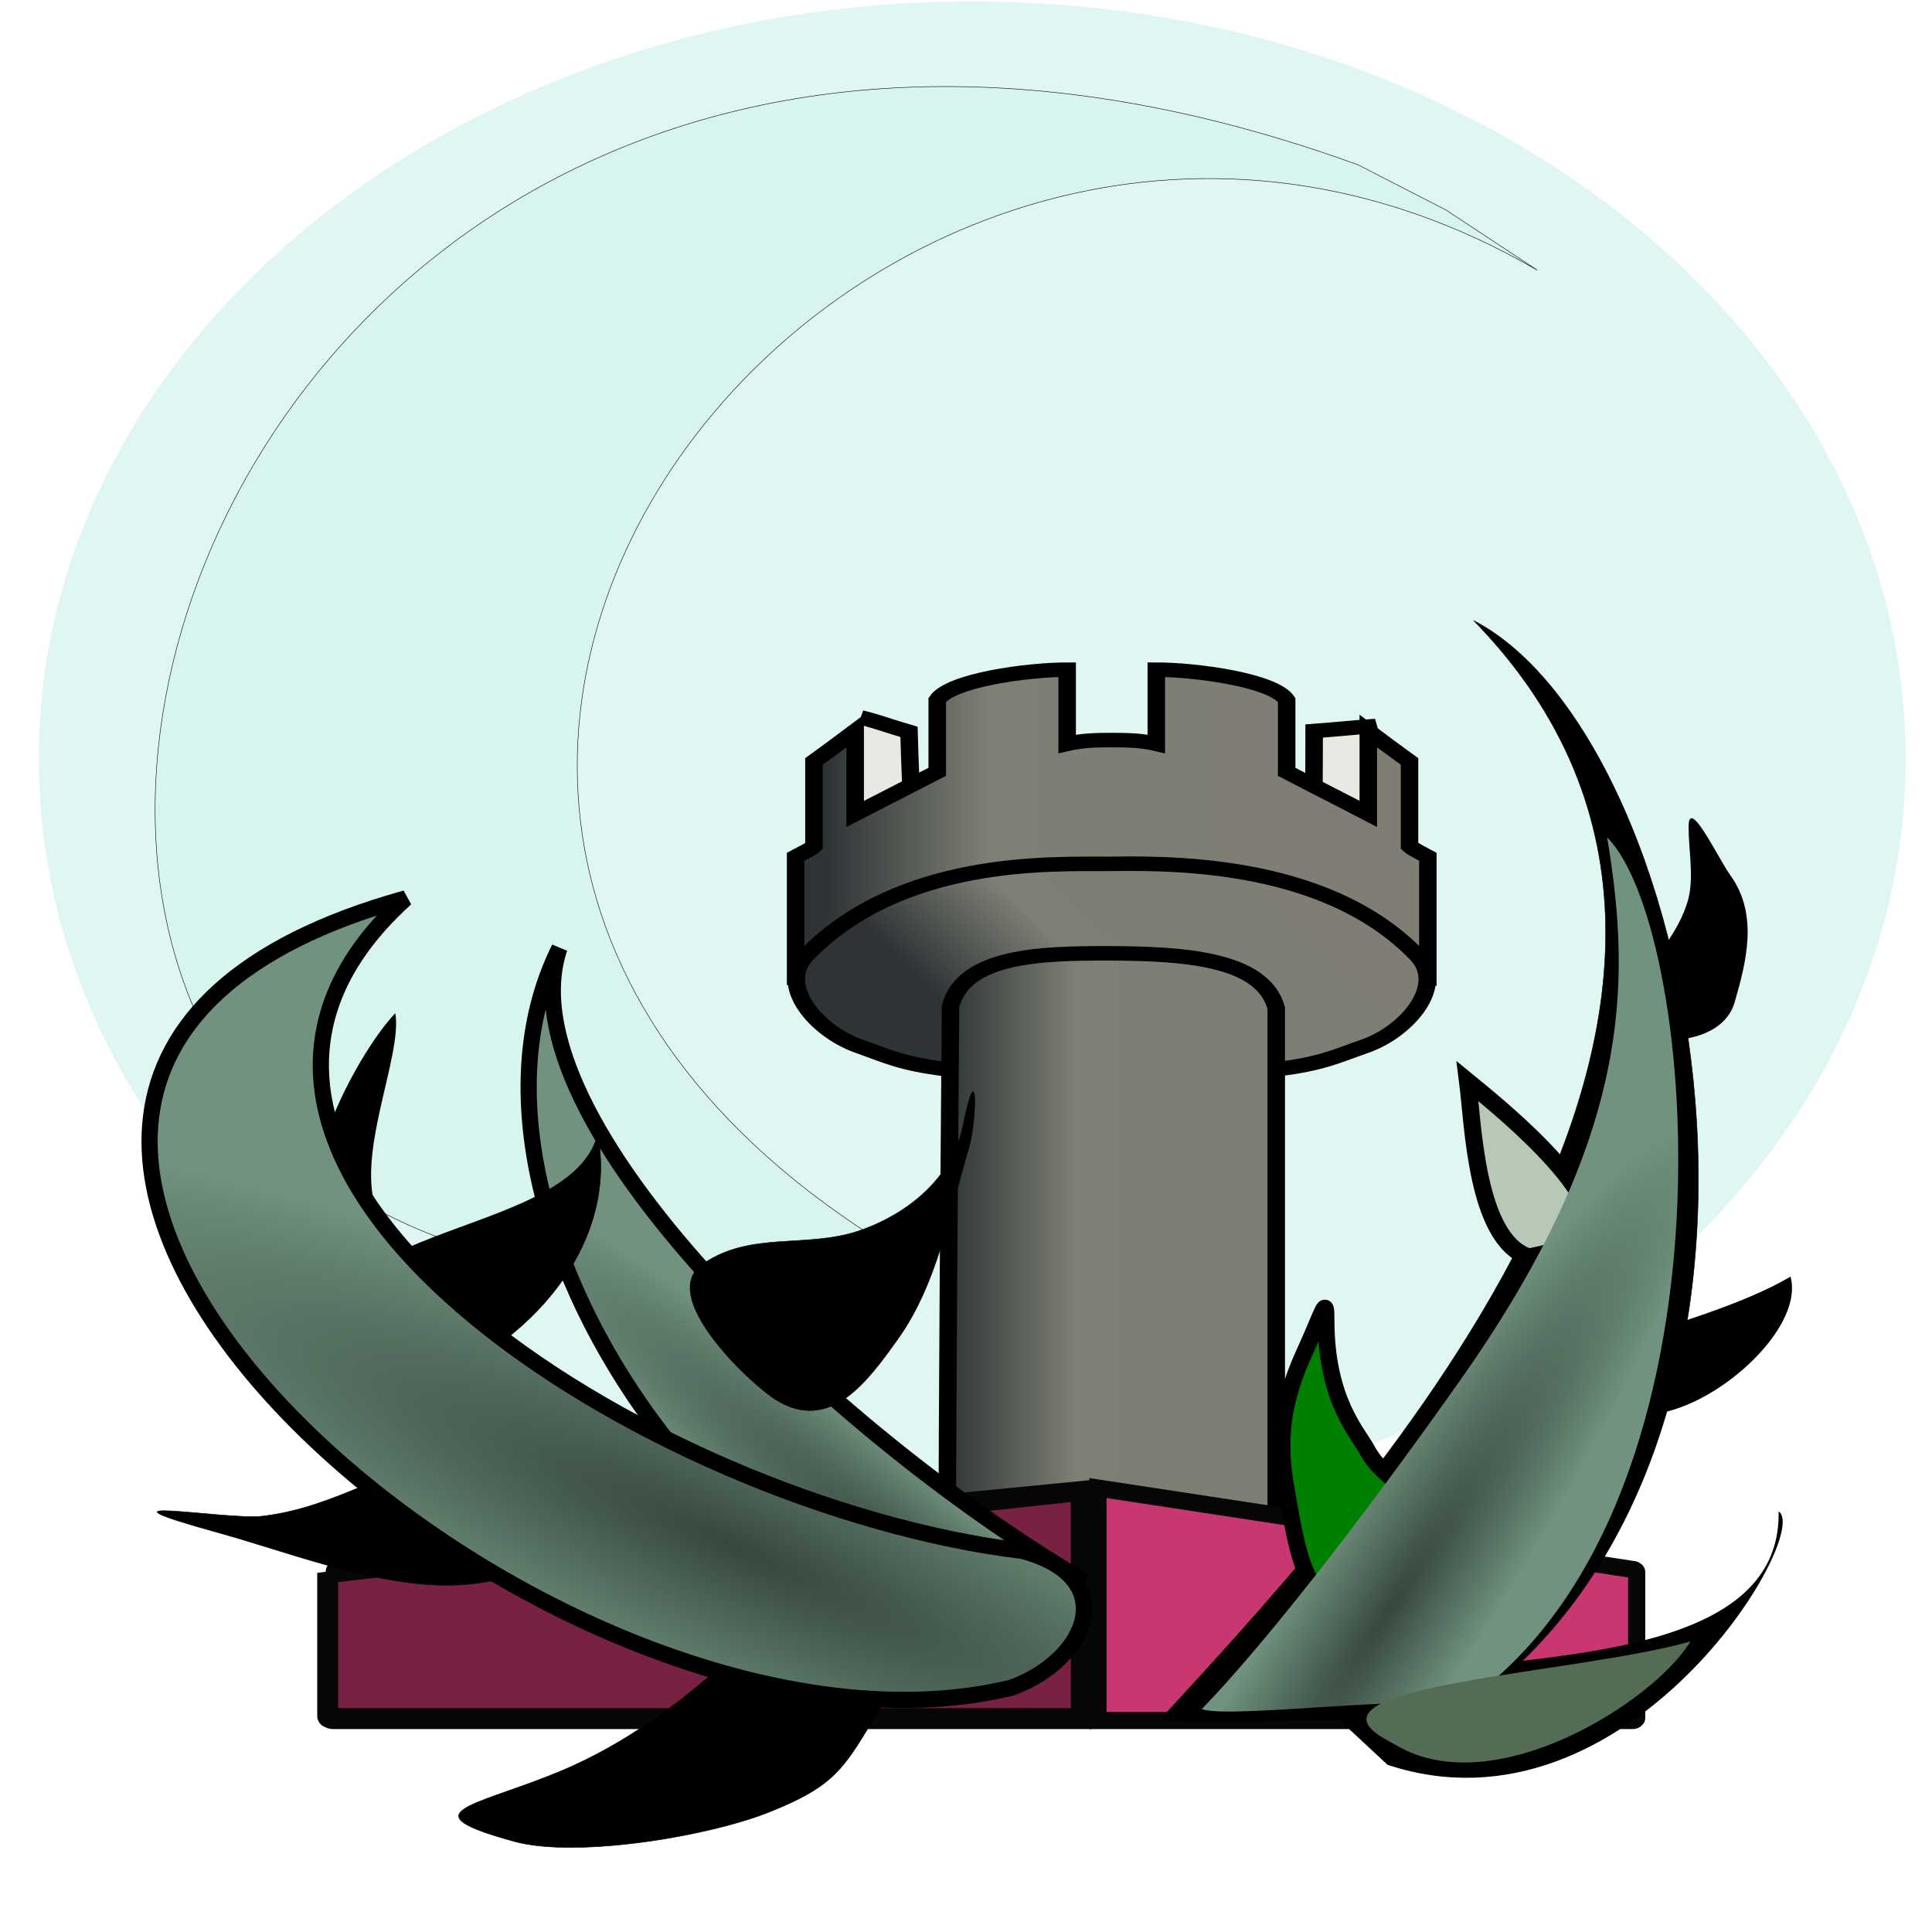
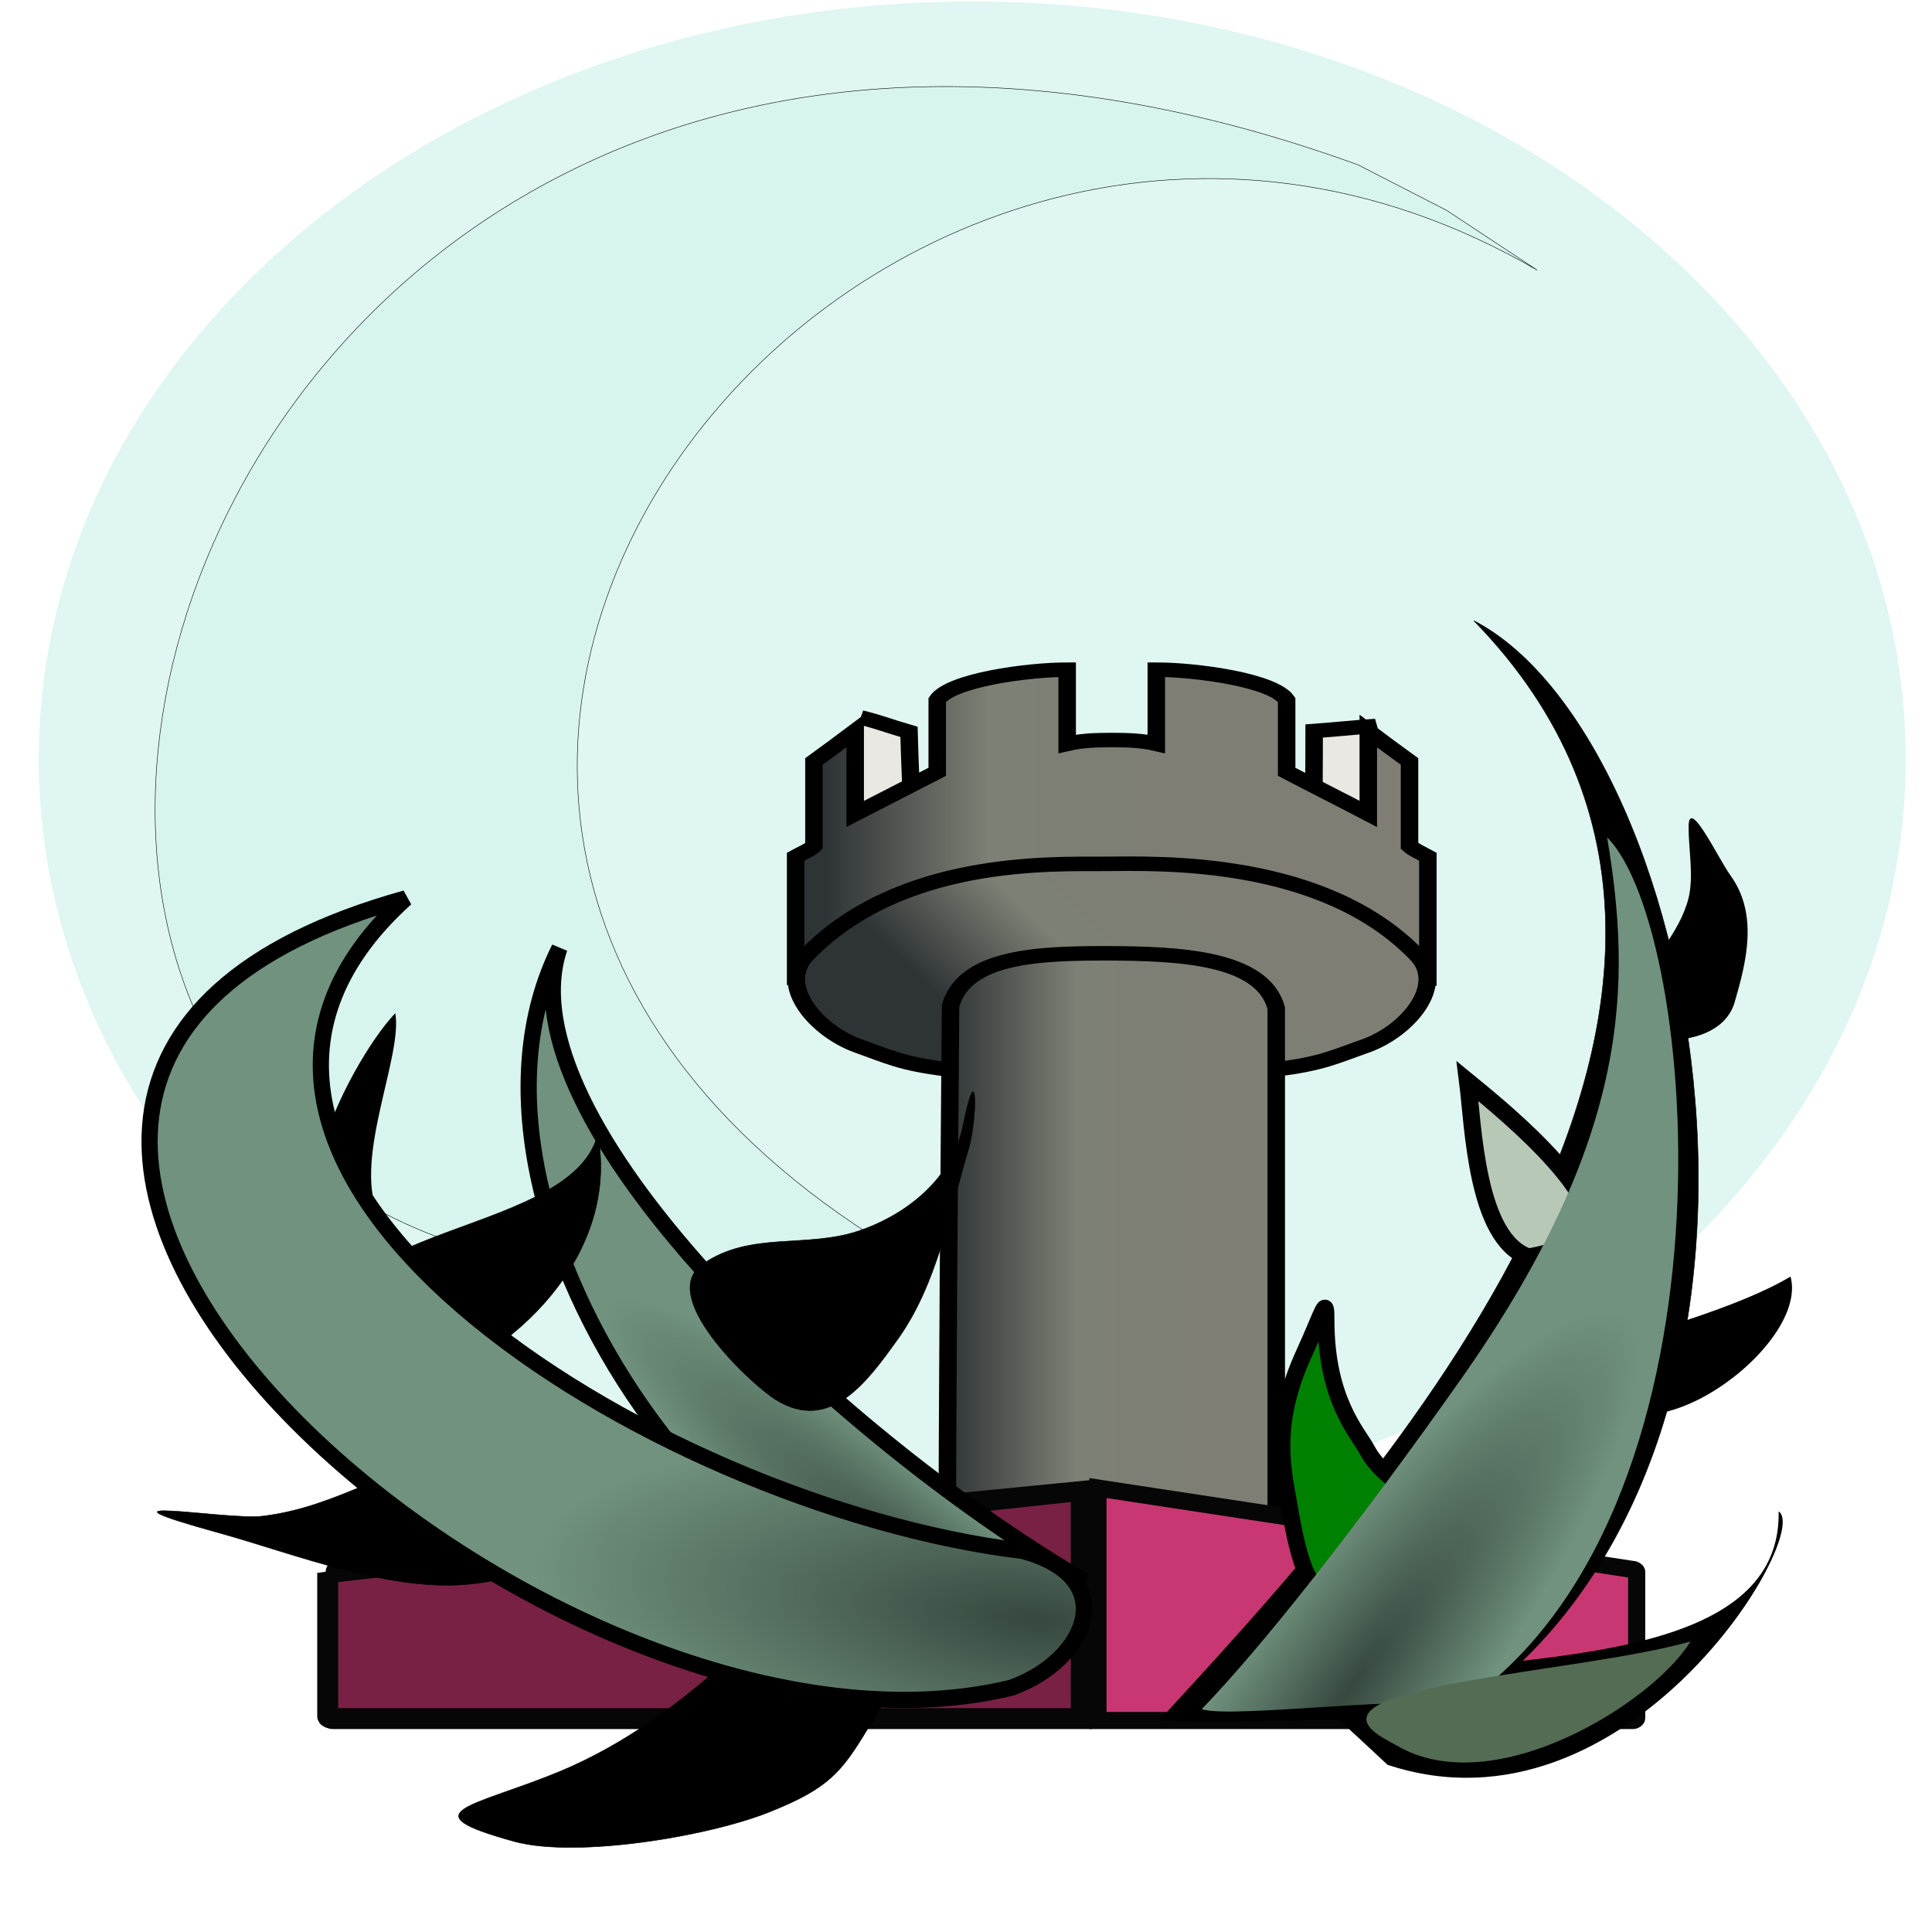
<svg xmlns="http://www.w3.org/2000/svg" xmlns:xlink="http://www.w3.org/1999/xlink" width="48" height="48" viewBox="0 0 1.518 4.056" id="svg2464" version="1.0">
  <defs id="defs2499">
    <linearGradient id="linearGradient3216">
      <stop style="stop-color:#37483e;stop-opacity:1;" offset="0" id="stop3218" />
      <stop style="stop-color:#70927e;stop-opacity:1;" offset="1" id="stop3220" />
    </linearGradient>
    <linearGradient id="linearGradient4771">
      <stop style="stop-color:#555753;stop-opacity:1;" offset="0" id="stop4773" />
      <stop style="stop-color:#000000;stop-opacity:1;" offset="1" id="stop4775" />
    </linearGradient>
    <linearGradient id="linearGradient3167">
      <stop style="stop-color:#2e3436;stop-opacity:1;" offset="0" id="stop3169" />
      <stop id="stop3175" offset="0.061" style="stop-color:#2e3436;stop-opacity:1;" />
      <stop style="stop-color:#7d8074;stop-opacity:1;" offset="0.407" id="stop3177" />
      <stop style="stop-color:#807d74;stop-opacity:1;" offset="1" id="stop3171" />
    </linearGradient>
    <linearGradient xlink:href="#linearGradient3167" id="linearGradient3185" x1="-0.638" y1="4.092" x2="0.077" y2="3.486" gradientUnits="userSpaceOnUse" />
    <linearGradient xlink:href="#linearGradient3167" id="linearGradient3211" x1="-0.779" y1="3.738" x2="0.361" y2="3.738" gradientUnits="userSpaceOnUse" />
    <linearGradient xlink:href="#linearGradient3167" id="linearGradient3200" x1="-0.478" y1="4.843" x2="0.438" y2="4.843" gradientUnits="userSpaceOnUse" />
-     <radialGradient xlink:href="#linearGradient3216" id="radialGradient4815" gradientUnits="userSpaceOnUse" gradientTransform="matrix(-1.69094,-0.7895685,0.1543118,-0.330474,0.3960596,4.77243)" cx="0.457" cy="3.514" fx="0.457" fy="3.514" r="0.981" />
-     <radialGradient xlink:href="#linearGradient3216" id="radialGradient4836" gradientUnits="userSpaceOnUse" gradientTransform="matrix(0.1918276,-0.224165,1.799627,1.540018,-5.354123,-1.525683)" cx="0.825" cy="3.317" fx="0.825" fy="3.317" r="0.577" />
-     <radialGradient xlink:href="#linearGradient3216" id="radialGradient3222" cx="1.585" cy="3.063" fx="1.585" fy="3.063" r="0.5" gradientTransform="matrix(0.3249926,0.211103,-1.298291,1.998717,5.11287,-3.08416)" gradientUnits="userSpaceOnUse" />
+     <radialGradient xlink:href="#linearGradient3216" id="radialGradient4815" gradientUnits="userSpaceOnUse" gradientTransform="matrix(-1.066124,-0.1271125,4.318003e-2,-0.3621611,0.7417425,4.812746)" cx="0.116" cy="3.866" fx="0.116" fy="3.866" r="0.981" />
+     <radialGradient xlink:href="#linearGradient3216" id="radialGradient4836" gradientUnits="userSpaceOnUse" gradientTransform="matrix(0.1927463,-0.2233755,1.313664,1.133535,-3.742841,-0.1779454)" cx="0.825" cy="3.317" fx="0.825" fy="3.317" r="0.577" />
+     <radialGradient xlink:href="#linearGradient3216" id="radialGradient3222" cx="1.659" cy="3.179" fx="1.659" fy="3.179" r="0.5" gradientTransform="matrix(0.3692717,0.2732122,-1.168106,1.578804,4.662458,-1.921241)" gradientUnits="userSpaceOnUse" />
+     <radialGradient xlink:href="#linearGradient3216" id="radialGradient3279" gradientUnits="userSpaceOnUse" gradientTransform="matrix(-1.509493,-0.7048435,0.1377533,-0.2950123,0.3034133,4.586348)" cx="0.457" cy="3.514" fx="0.457" fy="3.514" r="0.981" />
  </defs>
  <path style="opacity:0.786;fill:#d7f4ee;fill-opacity:1;stroke:none;stroke-width:0.01;stroke-miterlimit:4;stroke-dasharray:none;stroke-opacity:1" id="path3426" d="M -4.466,-2.487 A 2.121,1.927 0 1 1 -8.708,-2.487 A 2.121,1.927 0 1 1 -4.466,-2.487 z" transform="matrix(0.9239629,0,0,0.8253146,6.858243,3.645982)" />
  <path style="fill:#d7f4ee;fill-rule:evenodd;stroke:#000000;stroke-width:0.001;stroke-linecap:butt;stroke-linejoin:miter;stroke-miterlimit:4;stroke-dasharray:none;stroke-opacity:1" d="M 1.582,0.346 C -1.143,-0.643 -1.95,3.179 0.599,2.618 C -0.966,1.659 0.585,-0.232 1.958,0.567 L 1.767,0.441 L 1.582,0.346 z" id="path3409" />
  <path style="fill:#000000;fill-opacity:1;fill-rule:evenodd;stroke:#060606;stroke-width:0.037;stroke-miterlimit:4;stroke-dasharray:none;stroke-opacity:1" d="M 0.971,3.609 L 0.971,3.108 C 0.967,3.108 -0.089,3.287 -0.089,3.289 L -0.089,3.604 C -0.089,3.606 -0.084,3.609 -0.08,3.609 L 0.971,3.609 z" id="path3407" />
  <g id="g2474" transform="matrix(1.12958,0,0,1.12958,7.02535,3.756229)">
    <path d="M -0.415,7.336 C -0.415,6.79 -0.415,6.483 -0.415,5.936" id="path2476" />
  </g>
  <g transform="matrix(1.708183,0,0,1.387555,2.274282,-2.732103)" id="g2503" style="fill:#000000;fill-opacity:1" />
  <g transform="matrix(0.8743597,0,0,0.7244661,1.094008,-0.9991025)" id="g2486">
    <path d="M -0.688,3.757 C -0.688,3.738 -0.515,3.698 -0.515,3.679 C -0.515,3.66 -0.518,3.591 -0.52,3.5 C -0.571,3.482 -0.59,3.472 -0.636,3.458" id="path2488" style="fill:#eae8e3;fill-opacity:1;stroke:#000000;stroke-width:0.042;stroke-miterlimit:4;stroke-dasharray:none;stroke-opacity:1" />
  </g>
  <g id="g2490" transform="matrix(1.12958,0,0,1.12958,7.02535,3.756229)">
    <path d="M 0.375,7.336 C 0.375,6.79 0.375,6.483 0.375,5.936" id="path2492" />
  </g>
  <g transform="matrix(0.8743597,0,0,0.7244661,1.082445,-0.9799417)" id="g2494">
    <path d="M 0.596,3.458 C 0.66,3.722 0.652,3.772 0.617,3.802 C 0.621,3.704 0.467,3.674 0.466,3.654 C 0.465,3.616 0.466,3.596 0.466,3.471 C 0.521,3.466 0.559,3.461 0.596,3.458 z" id="path2496" style="fill:#eae8e3;fill-opacity:1;stroke:#000000;stroke-width:0.042;stroke-miterlimit:4;stroke-dasharray:none;stroke-opacity:1" />
  </g>
  <g transform="matrix(0.8743597,0,0,0.7244661,1.082445,-0.9703614)" id="g2482" style="fill-opacity:1">
    <path d="M 0.739,4.196 C 0.739,4.096 0.739,3.922 0.739,3.822 C 0.724,3.812 0.705,3.802 0.695,3.791 C 0.695,3.71 0.695,3.628 0.695,3.546 C 0.662,3.517 0.629,3.488 0.596,3.458 C 0.596,3.538 0.596,3.618 0.596,3.698 C 0.531,3.657 0.465,3.617 0.4,3.576 C 0.4,3.507 0.4,3.424 0.4,3.368 C 0.368,3.31 0.181,3.28 0.087,3.28 C 0.087,3.352 0.087,3.423 0.087,3.495 C 0.052,3.485 0.018,3.484 -0.02,3.484 C -0.058,3.484 -0.091,3.485 -0.127,3.495 C -0.127,3.423 -0.127,3.352 -0.127,3.28 C -0.221,3.28 -0.407,3.31 -0.439,3.368 C -0.439,3.424 -0.439,3.507 -0.439,3.576 C -0.505,3.617 -0.57,3.657 -0.636,3.698 C -0.636,3.618 -0.636,3.538 -0.636,3.458 C -0.669,3.488 -0.702,3.517 -0.735,3.546 C -0.735,3.628 -0.735,3.71 -0.735,3.791 C -0.744,3.802 -0.764,3.812 -0.779,3.822 C -0.779,3.922 -0.779,4.094 -0.779,4.194" id="path2484" style="fill:url(#linearGradient3211);fill-opacity:1;stroke:#000000;stroke-width:0.042;stroke-linejoin:miter;stroke-miterlimit:4;stroke-dasharray:none;stroke-opacity:1" />
  </g>
  <g transform="matrix(0.8743597,0,0,0.7244661,1.082445,-0.9799417)" id="g2478" style="fill-opacity:1">
    <path d="M 0.377,4.451 C 0.485,4.435 0.515,4.415 0.591,4.383 C 0.691,4.339 0.782,4.208 0.714,4.122 C 0.488,3.838 0.092,3.855 -0.037,3.856 C -0.161,3.857 -0.528,3.838 -0.754,4.122 C -0.822,4.208 -0.73,4.339 -0.63,4.383 C -0.555,4.415 -0.525,4.435 -0.417,4.451" id="path2480" style="fill:url(#linearGradient3185);fill-opacity:1;stroke:#000000;stroke-width:0.042;stroke-miterlimit:4;stroke-dasharray:none;stroke-opacity:1" />
  </g>
  <g transform="matrix(0.8743597,0,0,0.7244661,1.082445,-0.9320398)" id="g2470" style="fill-opacity:1">
    <path d="M 0.375,5.87 C 0.375,5.312 0.375,4.684 0.375,4.208 C 0.342,4.06 0.141,4.05 -0.029,4.049 C -0.188,4.049 -0.374,4.054 -0.407,4.202 C -0.41,4.68 -0.415,5.312 -0.415,5.87" id="path2472" style="fill:url(#linearGradient3200);fill-opacity:1;stroke:#000000;stroke-width:0.042;stroke-miterlimit:4;stroke-dasharray:none;stroke-opacity:1" />
  </g>
  <path style="fill:#c83771;fill-opacity:1;fill-rule:evenodd;stroke:#060606;stroke-width:0.036;stroke-miterlimit:4;stroke-dasharray:none;stroke-opacity:1" d="M 1.036,3.612 L 2.159,3.612 C 2.163,3.612 2.167,3.609 2.167,3.607 L 2.167,3.3 C 2.167,3.298 2.163,3.295 2.159,3.295 L 1.036,3.124 L 1.036,3.612 z" id="path3563" />
  <path style="fill:#782144;fill-opacity:1;fill-rule:evenodd;stroke:#060606;stroke-width:0.044;stroke-miterlimit:4;stroke-dasharray:none;stroke-opacity:1" d="M 1.001,3.608 L 1.001,3.129 C 0.995,3.129 -0.581,3.3 -0.581,3.302 L -0.581,3.603 C -0.581,3.605 -0.575,3.608 -0.569,3.608 L 1.001,3.608 z" id="rect3353" />
  <path style="fill:#000000;fill-rule:evenodd;stroke:#000000;stroke-width:0;stroke-linecap:butt;stroke-linejoin:miter;stroke-miterlimit:4;stroke-dasharray:none;stroke-opacity:1" d="M 2.056,2.836 C 2.187,2.799 2.383,2.744 2.49,2.68 C 2.533,2.838 2.119,3.123 2.067,2.868 L 2.056,2.836 L 2.056,2.836 z" id="path3300" />
  <path style="fill:#000000;fill-rule:evenodd;stroke:#000000;stroke-width:0.001;stroke-linecap:butt;stroke-linejoin:miter;stroke-miterlimit:4;stroke-dasharray:none;stroke-opacity:1" d="M 1.756,3.621 C 2.607,3.09 2.314,1.556 1.825,1.303 C 2.599,2.097 1.544,3.198 1.166,3.611 C 1.362,3.623 1.56,3.596 1.756,3.621 z" id="path3302" />
  <path style="fill:#000000;fill-rule:evenodd;stroke:#000000;stroke-width:0;stroke-linecap:butt;stroke-linejoin:miter;stroke-miterlimit:4;stroke-dasharray:none;stroke-opacity:1" d="M 2.148,2.062 C 2.187,2.042 2.258,1.958 2.276,1.885 C 2.287,1.839 2.276,1.784 2.276,1.736 C 2.276,1.67 2.338,1.802 2.364,1.838 C 2.423,1.92 2.397,2.02 2.373,2.103 C 2.358,2.157 2.3,2.184 2.227,2.184 C 2.191,2.184 2.155,2.113 2.148,2.096 C 2.145,2.085 2.148,2.073 2.148,2.062 z" id="path3308" />
  <path style="fill:#b7c8b7;fill-rule:evenodd;stroke:#000000;stroke-width:0.036;stroke-linecap:butt;stroke-linejoin:miter;stroke-miterlimit:4;stroke-dasharray:none;stroke-opacity:1" d="M 2.068,2.596 C 2.102,2.501 1.862,2.311 1.812,2.27 C 1.824,2.364 1.83,2.601 1.94,2.639 C 2.043,2.621 2.015,2.594 2.068,2.596 z" id="path3290" />
  <path style="fill:#000000;fill-rule:evenodd;stroke:#000000;stroke-width:0;stroke-linecap:butt;stroke-linejoin:miter;stroke-miterlimit:4;stroke-dasharray:none;stroke-opacity:1" d="M 1.644,3.705 C 2.148,3.872 2.537,3.219 2.465,3.173 C 2.474,3.601 1.501,3.414 1.544,3.612 L 1.644,3.705 L 1.644,3.705 z" id="path3313" />
  <path style="fill:#008000;fill-rule:evenodd;stroke:#000000;stroke-width:0.035;stroke-linecap:butt;stroke-linejoin:miter;stroke-miterlimit:4;stroke-dasharray:none;stroke-opacity:1" d="M 1.74,3.146 C 1.697,3.138 1.63,3.098 1.601,3.044 C 1.582,3.008 1.515,2.94 1.515,2.772 C 1.515,2.719 1.511,2.749 1.468,2.843 C 1.404,2.984 1.422,3.074 1.436,3.152 C 1.454,3.258 1.472,3.333 1.515,3.349 C 1.545,3.361 1.761,3.306 1.74,3.146 z" id="path3294" />
  <g id="g4832" transform="translate(-1.0440197e-2,-1.0440197e-2)">
    <path id="path3371" d="M 1.006,3.323 C 0.494,3.02 -0.206,2.36 -0.084,2.001 C -0.364,2.561 0.317,3.52 0.95,3.486 L 0.986,3.409 L 1.006,3.323 L 1.006,3.323 z" style="fill:url(#radialGradient4836);fill-opacity:1;fill-rule:evenodd;stroke:#000000;stroke-width:0.034;stroke-linecap:butt;stroke-linejoin:miter;stroke-miterlimit:4;stroke-dasharray:none;stroke-opacity:1" />
    <path id="path3379" d="M 0.22,2.662 C 0.115,2.727 0.317,2.916 0.37,2.949 C 0.484,3.02 0.563,2.91 0.624,2.825 C 0.71,2.707 0.736,2.551 0.775,2.422 C 0.793,2.362 0.795,2.215 0.763,2.374 C 0.741,2.483 0.647,2.56 0.543,2.595 C 0.434,2.631 0.318,2.596 0.22,2.662 z" style="fill:#000000;fill-rule:evenodd;stroke:#000000;stroke-width:0.001;stroke-linecap:butt;stroke-linejoin:miter;stroke-miterlimit:4;stroke-dasharray:none;stroke-opacity:1" />
  </g>
  <g id="g4825" transform="translate(0.1148422,0)">
    <path id="path3373" d="M -0.591,2.546 C -0.641,2.429 -0.538,2.217 -0.554,2.127 C -0.66,2.239 -0.846,2.634 -0.591,2.546 L -0.591,2.546 z" style="fill:#000000;fill-rule:evenodd;stroke:#000000;stroke-width:0;stroke-linecap:butt;stroke-linejoin:miter;stroke-miterlimit:4;stroke-dasharray:none;stroke-opacity:1" />
    <path id="path3375" d="M 0.249,3.39 C 0.267,3.347 0.075,3.602 -0.211,3.72 C -0.391,3.794 -0.529,3.804 -0.304,3.866 C -0.172,3.902 0.113,3.854 0.239,3.801 C 0.352,3.755 0.382,3.722 0.435,3.634 C 0.444,3.62 0.453,3.606 0.461,3.592 C 0.499,3.529 0.514,3.47 0.425,3.446 C 0.343,3.423 0.277,3.474 0.249,3.39 z" style="fill:#000000;fill-rule:evenodd;stroke:#000000;stroke-width:0.001;stroke-linecap:butt;stroke-linejoin:miter;stroke-miterlimit:4;stroke-dasharray:none;stroke-opacity:1" />
    <path id="path3377" d="M -0.128,3.246 C -0.191,3.272 -0.28,3.312 -0.391,3.325 C -0.559,3.345 -0.763,3.263 -0.921,3.219 C -1.232,3.133 -0.909,3.192 -0.833,3.183 C -0.673,3.164 -0.563,3.073 -0.417,3.055 C -0.307,3.042 -0.207,3.139 -0.182,3.201 C -0.174,3.221 -0.146,3.231 -0.128,3.246 z" style="fill:#000000;fill-rule:evenodd;stroke:#000000;stroke-width:0.001;stroke-linecap:butt;stroke-linejoin:miter;stroke-miterlimit:4;stroke-dasharray:none;stroke-opacity:1" />
    <path id="path3381" d="M -0.52,2.92 C -0.265,2.827 -0.086,2.61 -0.129,2.381 C -0.185,2.612 -0.828,2.566 -0.636,2.872 L -0.582,2.896 L -0.52,2.92 L -0.52,2.92 z" style="fill:#000000;fill-rule:evenodd;stroke:#000000;stroke-width:0.001;stroke-linecap:butt;stroke-linejoin:miter;stroke-miterlimit:4;stroke-dasharray:none;stroke-opacity:1" />
    <path id="path3384" d="M 0.763,3.256 C -0.021,3.161 -1.151,2.445 -0.532,1.886 C -1.942,2.277 -0.245,3.783 0.74,3.543 C 0.9,3.485 0.971,3.312 0.763,3.256 z" style="fill:url(#radialGradient4815);fill-opacity:1;fill-rule:evenodd;stroke:#000000;stroke-width:0.034;stroke-linecap:butt;stroke-linejoin:miter;stroke-miterlimit:4;stroke-dasharray:none;stroke-opacity:1" />
  </g>
  <path style="fill:none;fill-rule:evenodd;stroke:#000000;stroke-width:1px;stroke-linecap:butt;stroke-linejoin:miter;stroke-opacity:1" d="M 3.243,7.887 C 3.243,7.887 3.243,7.887 3.243,7.887 z" id="path3386" />
  <path style="fill:url(#radialGradient3222);fill-rule:evenodd;stroke:#000000;stroke-width:0;stroke-linecap:butt;stroke-linejoin:miter;stroke-miterlimit:4;stroke-dasharray:none;stroke-opacity:1;fill-opacity:1" d="M 1.791,3.585 C 2.399,3.182 2.299,1.952 2.105,1.758 C 2.157,2.069 2.154,2.386 1.804,2.887 C 1.581,3.204 1.378,3.46 1.254,3.588 C 1.314,3.61 1.733,3.553 1.791,3.585 z" id="path2513" />
  <path style="fill:#536c53;fill-rule:evenodd;stroke:#000000;stroke-width:0;stroke-linecap:butt;stroke-linejoin:miter;stroke-miterlimit:4;stroke-dasharray:none;stroke-opacity:1" d="M 1.664,3.665 C 1.869,3.784 2.203,3.573 2.28,3.446 C 2.042,3.514 1.445,3.538 1.637,3.65 L 1.664,3.665 z" id="path3310" />
</svg>
